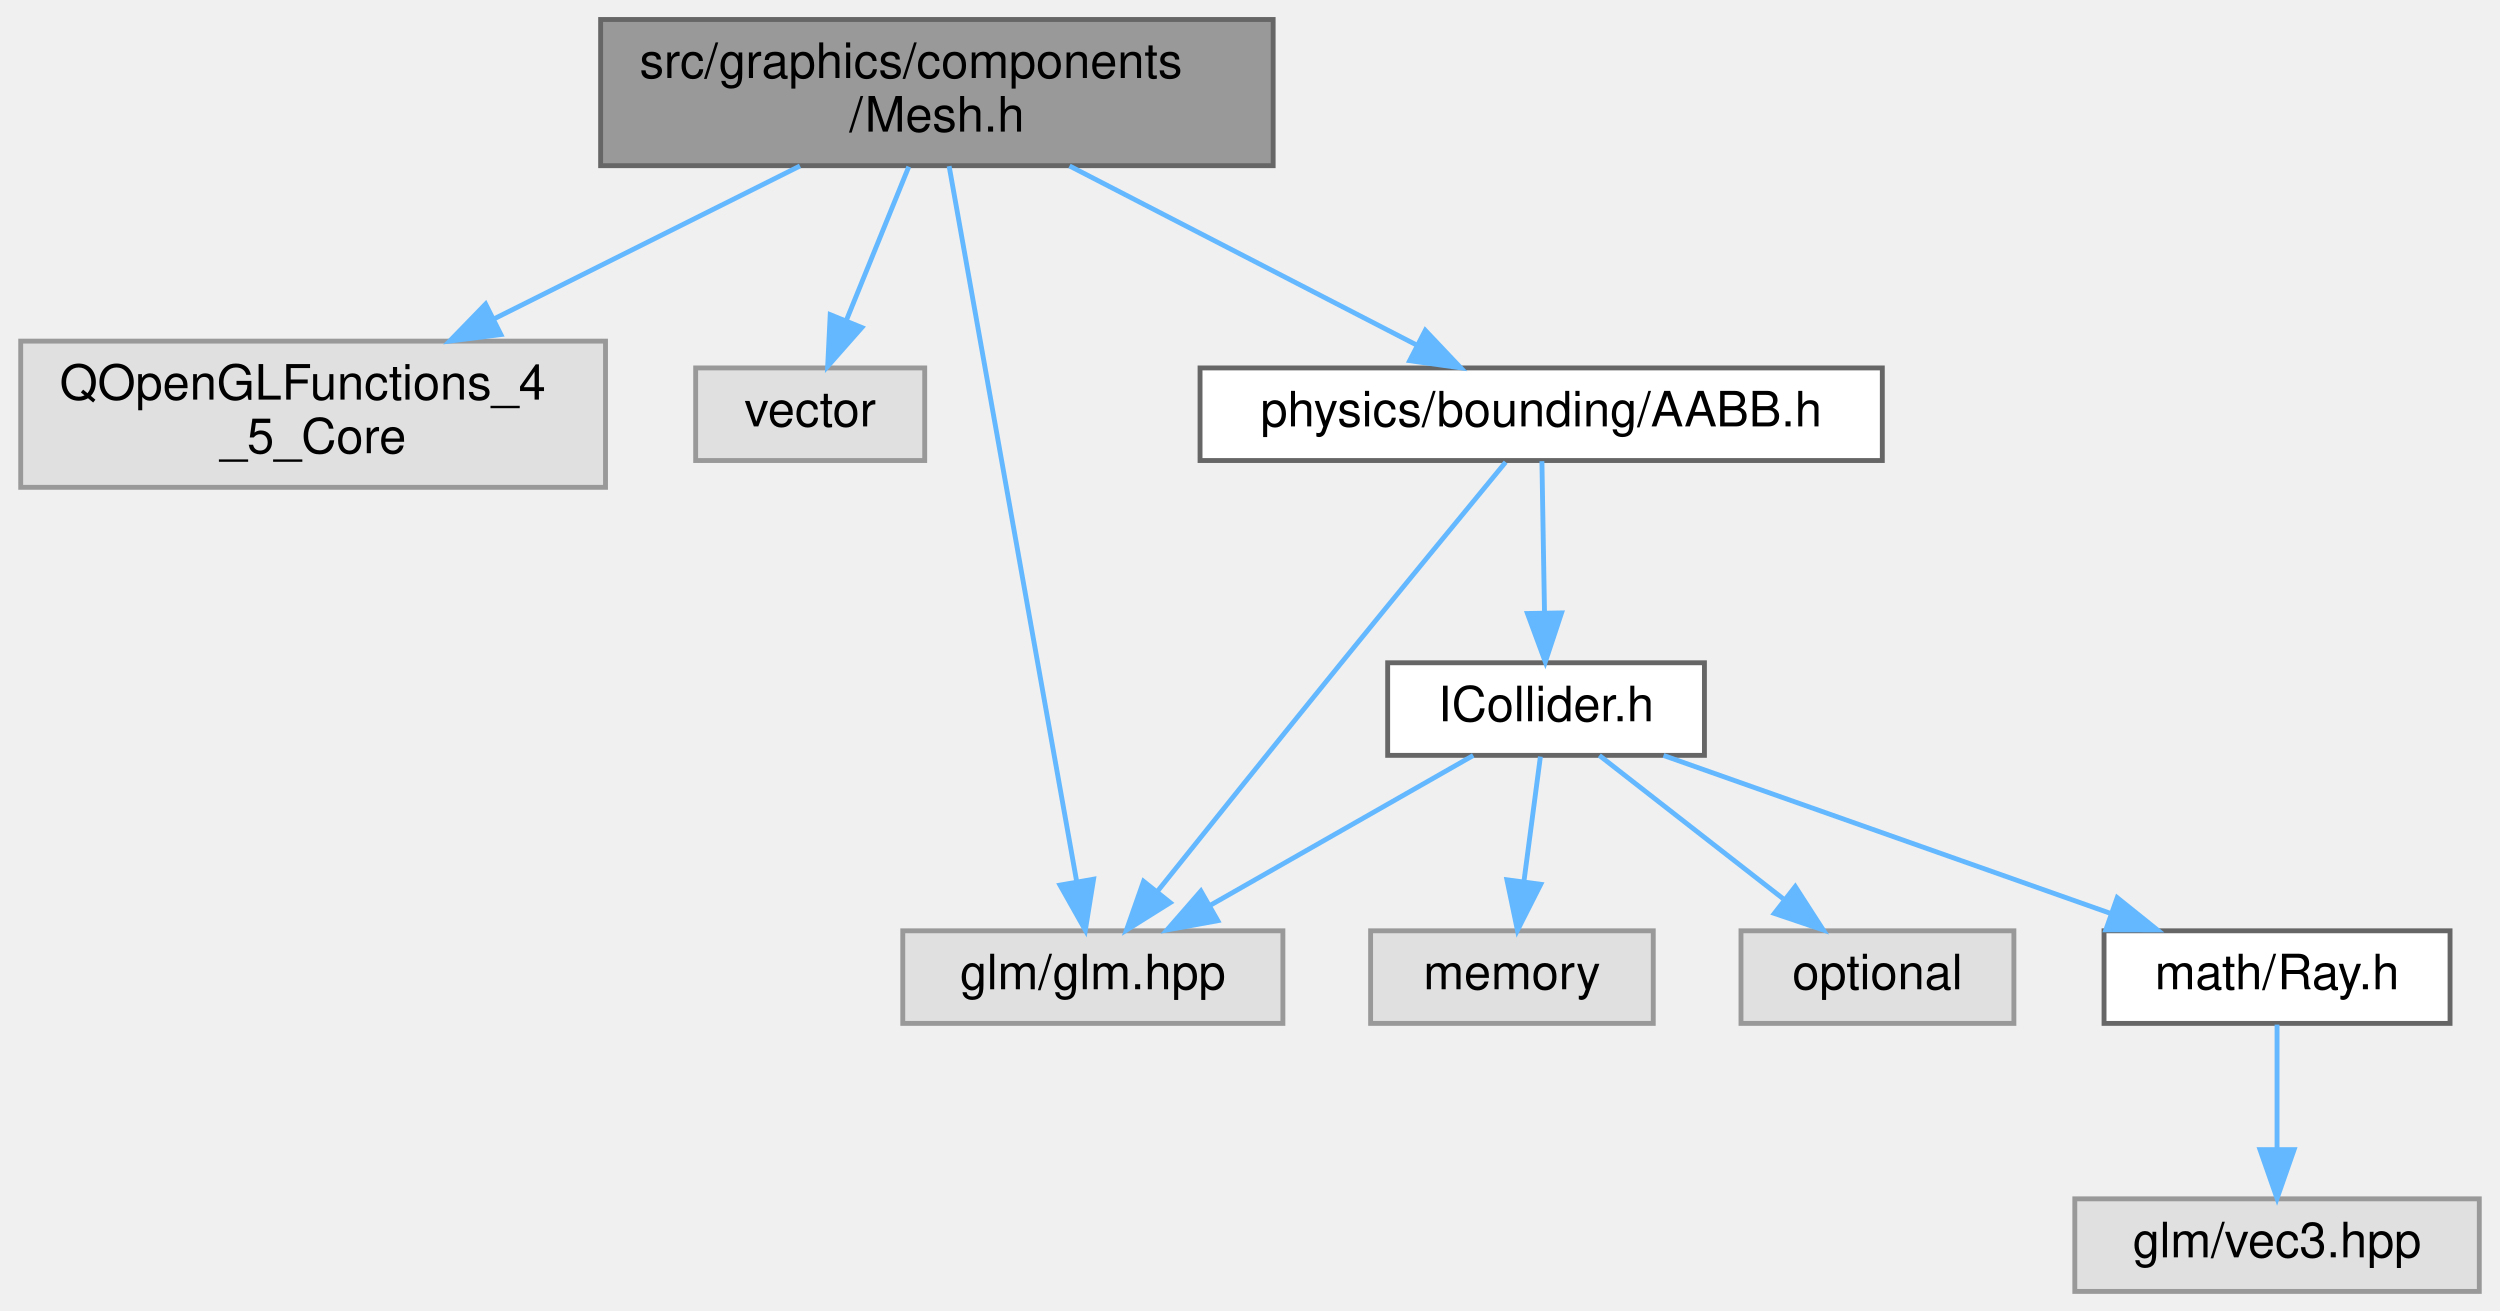
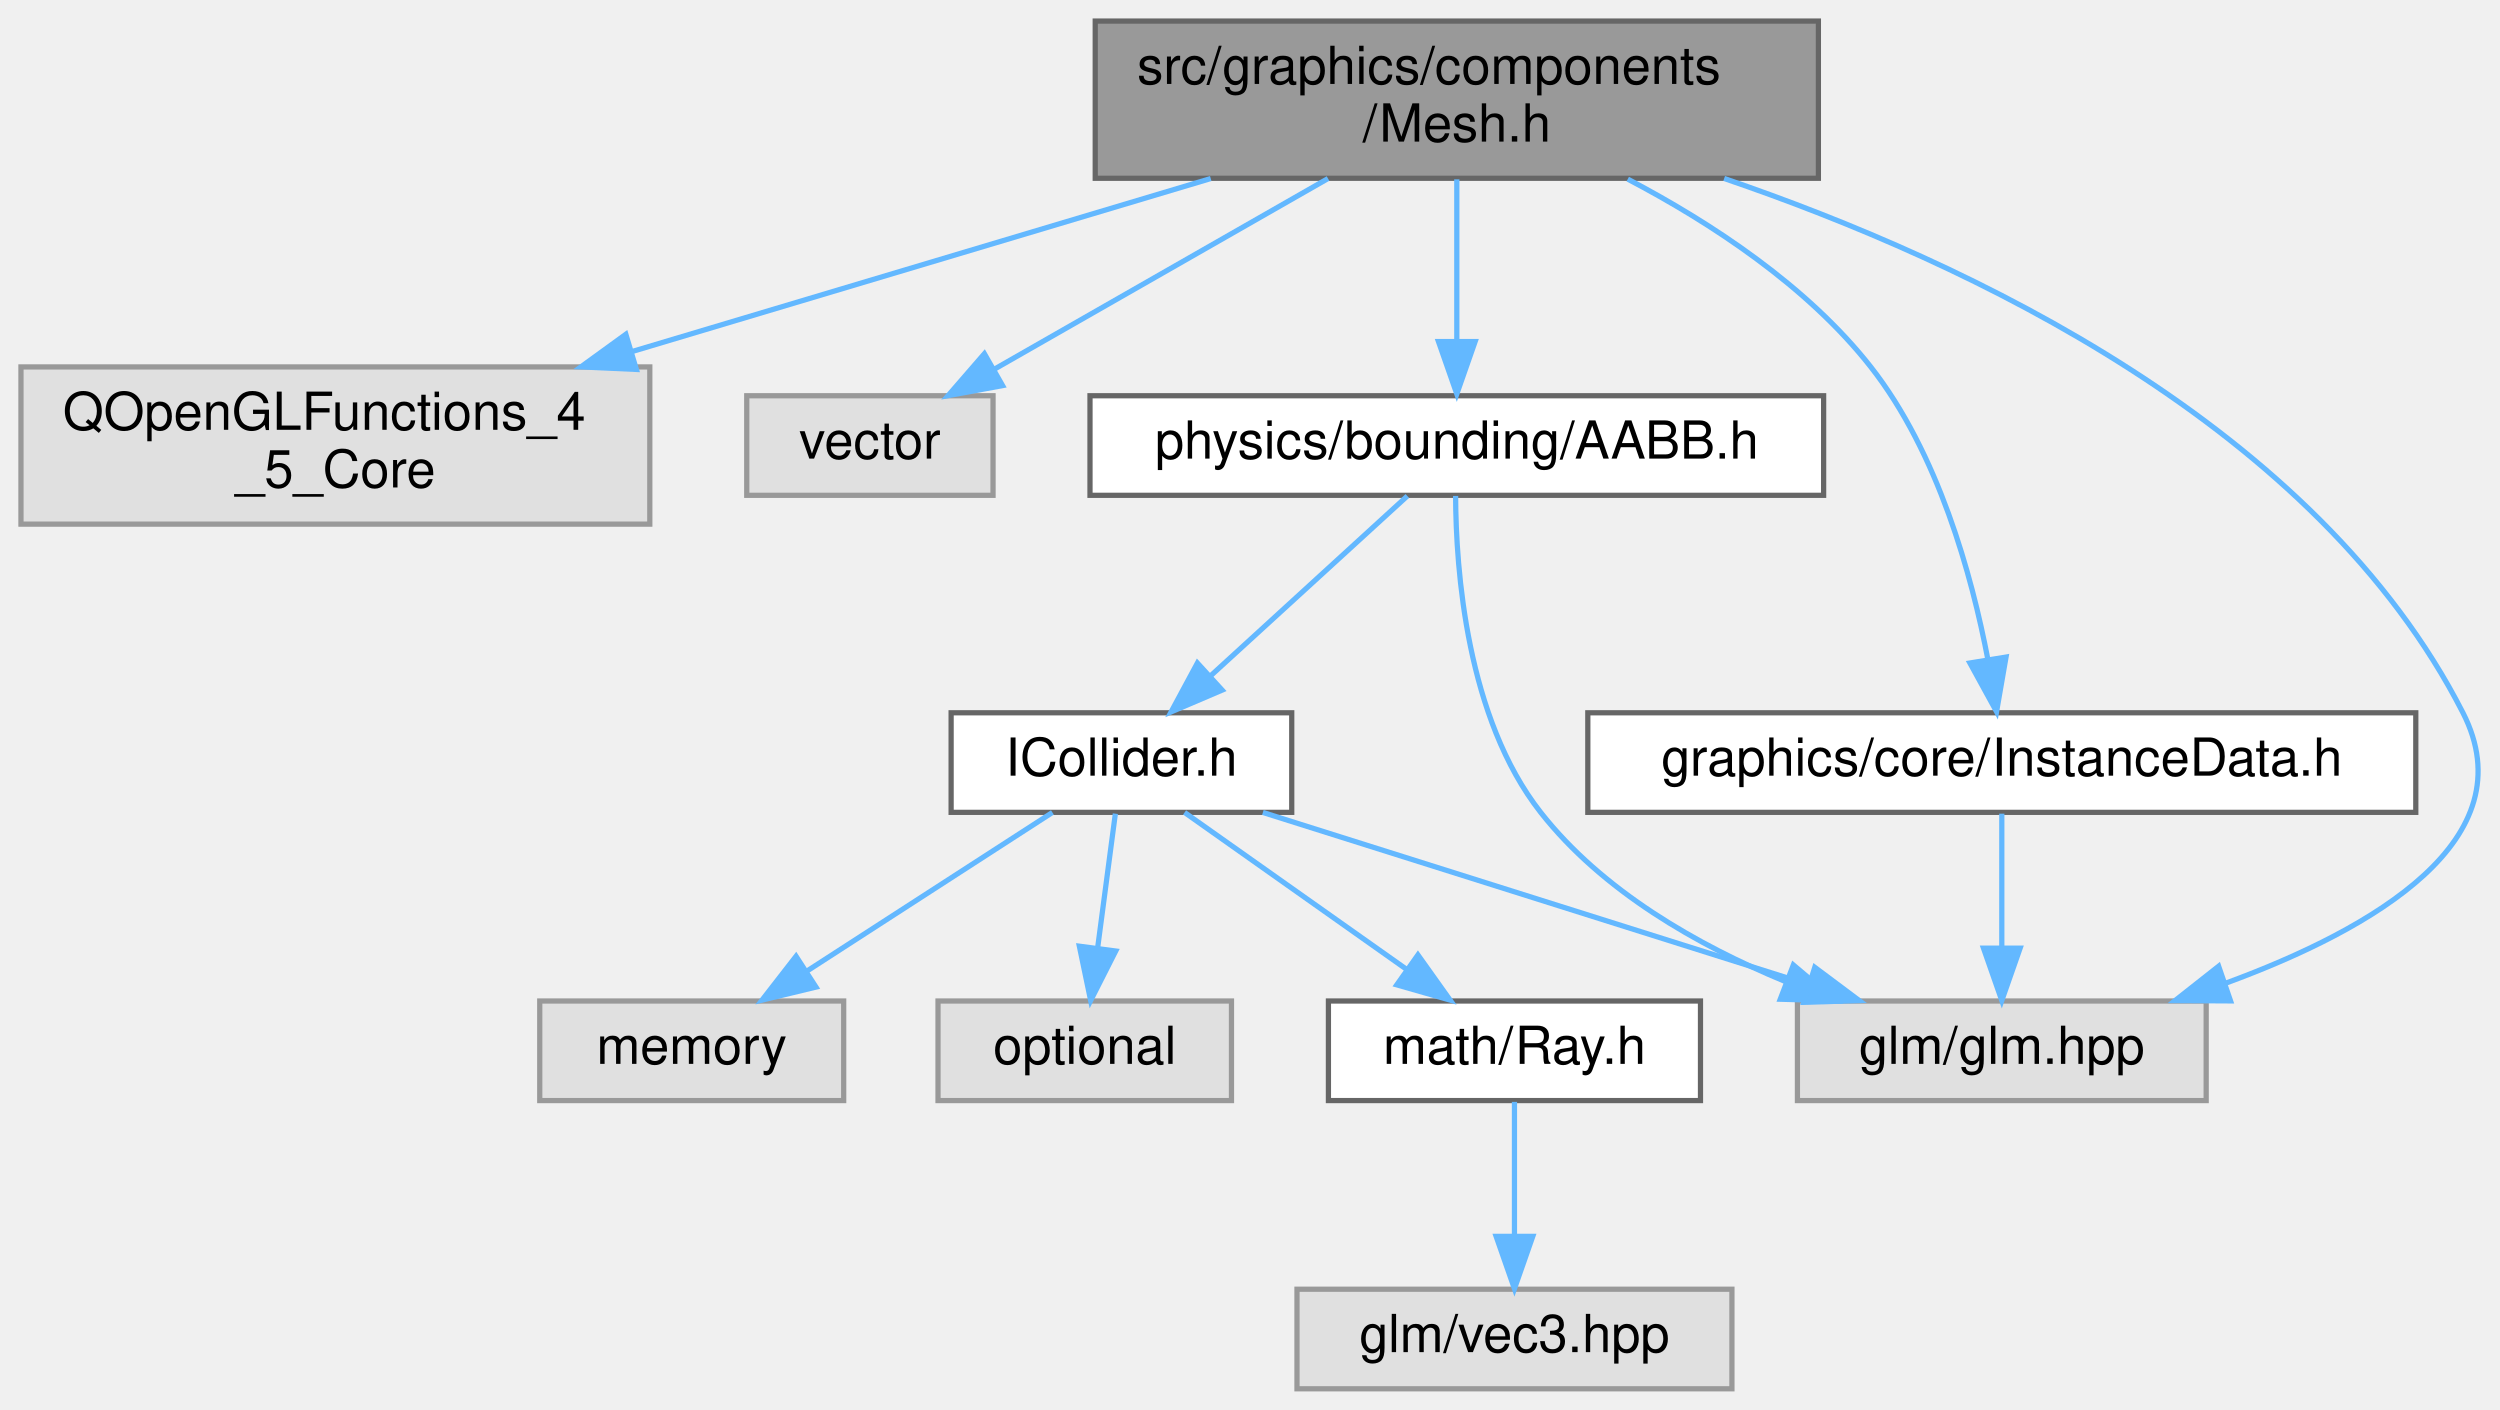
- <svg xmlns="http://www.w3.org/2000/svg" xmlns:xlink="http://www.w3.org/1999/xlink" width="513pt" height="269pt" viewBox="0.00 0.00 512.50 269.00">
+ <svg xmlns="http://www.w3.org/2000/svg" xmlns:xlink="http://www.w3.org/1999/xlink" width="477pt" height="269pt" viewBox="0.00 0.00 477.07 269.00">
  <g id="graph0" class="graph" transform="scale(1 1) rotate(0) translate(4 265)">
    <g id="Node000001" class="node">
      <g id="a_Node000001">
        <a xlink:title=" ">
-           <polygon fill="#999999" stroke="#666666" points="257,-261 119,-261 119,-231 257,-231 257,-261" />
-           <text text-anchor="start" x="127" y="-249" font-family="Helvetica,sans-Serif" font-size="10.00">src/graphics/components</text>
-           <text text-anchor="middle" x="188" y="-238" font-family="Helvetica,sans-Serif" font-size="10.00">/Mesh.h</text>
+           <polygon fill="#999999" stroke="#666666" points="343,-261 205,-261 205,-231 343,-231 343,-261" />
+           <text text-anchor="start" x="213" y="-249" font-family="Helvetica,sans-Serif" font-size="10.00">src/graphics/components</text>
+           <text text-anchor="middle" x="274" y="-238" font-family="Helvetica,sans-Serif" font-size="10.00">/Mesh.h</text>
        </a>
      </g>
    </g>
    <g id="Node000002" class="node">
      <g id="a_Node000002">
        <a xlink:title=" ">
          <polygon fill="#e0e0e0" stroke="#999999" points="120,-195 0,-195 0,-165 120,-165 120,-195" />
          <text text-anchor="start" x="8" y="-183" font-family="Helvetica,sans-Serif" font-size="10.00">QOpenGLFunctions_4</text>
          <text text-anchor="middle" x="60" y="-172" font-family="Helvetica,sans-Serif" font-size="10.00">_5_Core</text>
        </a>
      </g>
    </g>
    <g id="edge1_Node000001_Node000002" class="edge">
      <g id="a_edge1_Node000001_Node000002">
        <a xlink:title=" ">
-           <path fill="none" stroke="#63b8ff" d="M159.91,-230.95C141.49,-221.74 117.19,-209.6 97.17,-199.59" />
-           <polygon fill="#63b8ff" stroke="#63b8ff" points="98.53,-196.35 88.02,-195.01 95.4,-202.61 98.53,-196.35" />
+           <path fill="none" stroke="#63b8ff" d="M227.04,-230.95C194.56,-221.24 151.18,-208.27 116.76,-197.98" />
+           <polygon fill="#63b8ff" stroke="#63b8ff" points="117.44,-194.52 106.85,-195.01 115.43,-201.23 117.44,-194.52" />
        </a>
      </g>
    </g>
    <g id="Node000003" class="node">
      <g id="a_Node000003">
        <a xlink:title=" ">
          <polygon fill="#e0e0e0" stroke="#999999" points="185.5,-189.5 138.5,-189.5 138.5,-170.5 185.5,-170.5 185.5,-189.5" />
          <text text-anchor="middle" x="162" y="-177.5" font-family="Helvetica,sans-Serif" font-size="10.00">vector</text>
        </a>
      </g>
    </g>
    <g id="edge2_Node000001_Node000003" class="edge">
      <g id="a_edge2_Node000001_Node000003">
        <a xlink:title=" ">
-           <path fill="none" stroke="#63b8ff" d="M182.23,-230.8C178.45,-221.5 173.49,-209.27 169.42,-199.26" />
-           <polygon fill="#63b8ff" stroke="#63b8ff" points="172.6,-197.79 165.59,-189.84 166.11,-200.43 172.6,-197.79" />
+           <path fill="none" stroke="#63b8ff" d="M249.42,-230.95C230.47,-220.13 204.42,-205.24 185.7,-194.54" />
+           <polygon fill="#63b8ff" stroke="#63b8ff" points="187.32,-191.44 176.91,-189.52 183.85,-197.52 187.32,-191.44" />
        </a>
      </g>
    </g>
    <g id="Node000004" class="node">
      <g id="a_Node000004">
        <a xlink:title=" ">
-           <polygon fill="#e0e0e0" stroke="#999999" points="259,-74 181,-74 181,-55 259,-55 259,-74" />
-           <text text-anchor="middle" x="220" y="-62" font-family="Helvetica,sans-Serif" font-size="10.00">glm/glm.hpp</text>
+           <polygon fill="#e0e0e0" stroke="#999999" points="417,-74 339,-74 339,-55 417,-55 417,-74" />
+           <text text-anchor="middle" x="378" y="-62" font-family="Helvetica,sans-Serif" font-size="10.00">glm/glm.hpp</text>
        </a>
      </g>
    </g>
    <g id="edge3_Node000001_Node000004" class="edge">
      <g id="a_edge3_Node000001_Node000004">
        <a xlink:title=" ">
-           <path fill="none" stroke="#63b8ff" d="M190.51,-230.91C196.23,-198.85 210.22,-120.38 216.66,-84.26" />
-           <polygon fill="#63b8ff" stroke="#63b8ff" points="220.15,-84.59 218.46,-74.13 213.26,-83.37 220.15,-84.59" />
+           <path fill="none" stroke="#63b8ff" d="M325.02,-230.96C371.88,-214.96 438.13,-183.64 466,-129 478.33,-104.83 448.93,-87.76 420.86,-77.45" />
+           <polygon fill="#63b8ff" stroke="#63b8ff" points="421.65,-74.02 411.06,-74.08 419.38,-80.64 421.65,-74.02" />
        </a>
      </g>
    </g>
    <g id="Node000005" class="node">
      <g id="a_Node000005">
        <a xlink:href="AABB_8h.html" target="_top" xlink:title=" ">
-           <polygon fill="white" stroke="#666666" points="382,-189.5 242,-189.5 242,-170.5 382,-170.5 382,-189.5" />
-           <text text-anchor="middle" x="312" y="-177.5" font-family="Helvetica,sans-Serif" font-size="10.00">physics/bounding/AABB.h</text>
+           <polygon fill="white" stroke="#666666" points="344,-189.5 204,-189.5 204,-170.5 344,-170.5 344,-189.5" />
+           <text text-anchor="middle" x="274" y="-177.5" font-family="Helvetica,sans-Serif" font-size="10.00">physics/bounding/AABB.h</text>
        </a>
      </g>
    </g>
    <g id="edge4_Node000001_Node000005" class="edge">
      <g id="a_edge4_Node000001_Node000005">
        <a xlink:title=" ">
-           <path fill="none" stroke="#63b8ff" d="M215.21,-230.95C236.48,-219.98 265.82,-204.83 286.61,-194.11" />
-           <polygon fill="#63b8ff" stroke="#63b8ff" points="288.22,-197.21 295.5,-189.52 285.01,-190.99 288.22,-197.21" />
+           <path fill="none" stroke="#63b8ff" d="M274,-230.8C274,-221.7 274,-209.79 274,-199.9" />
+           <polygon fill="#63b8ff" stroke="#63b8ff" points="277.5,-199.84 274,-189.84 270.5,-199.84 277.5,-199.84" />
+         </a>
+       </g>
+     </g>
+     <g id="Node000011" class="node">
+       <g id="a_Node000011">
+         <a xlink:href="InstanceData_8h.html" target="_top" xlink:title=" ">
+           <polygon fill="white" stroke="#666666" points="457,-129 299,-129 299,-110 457,-110 457,-129" />
+           <text text-anchor="middle" x="378" y="-117" font-family="Helvetica,sans-Serif" font-size="10.00">graphics/core/InstanceData.h</text>
+         </a>
+       </g>
+     </g>
+     <g id="edge12_Node000001_Node000011" class="edge">
+       <g id="a_edge12_Node000001_Node000011">
+         <a xlink:title=" ">
+           <path fill="none" stroke="#63b8ff" d="M306.62,-230.84C322.57,-222.47 340.88,-210.45 353,-195 365.86,-178.6 372.28,-155.25 375.36,-139.08" />
+           <polygon fill="#63b8ff" stroke="#63b8ff" points="378.81,-139.64 377,-129.21 371.91,-138.5 378.81,-139.64" />
        </a>
      </g>
    </g>
    <g id="edge5_Node000005_Node000004" class="edge">
      <g id="a_edge5_Node000005_Node000004">
        <a xlink:title=" ">
-           <path fill="none" stroke="#63b8ff" d="M304.71,-170.17C296.5,-160.2 282.74,-143.47 271,-129 258.11,-113.12 243.51,-94.92 233.24,-82.08" />
-           <polygon fill="#63b8ff" stroke="#63b8ff" points="235.88,-79.78 226.9,-74.15 230.41,-84.15 235.88,-79.78" />
+           <path fill="none" stroke="#63b8ff" d="M273.77,-170.38C273.83,-156.27 275.88,-128 290,-110 301.75,-95.02 319.89,-84.66 336.66,-77.73" />
+           <polygon fill="#63b8ff" stroke="#63b8ff" points="338.22,-80.88 346.31,-74.04 335.72,-74.34 338.22,-80.88" />
        </a>
      </g>
    </g>
    <g id="Node000006" class="node">
      <g id="a_Node000006">
        <a xlink:href="ICollider_8h.html" target="_top" xlink:title="Abstract interface for collision detection shapes.">
-           <polygon fill="white" stroke="#666666" points="345.5,-129 280.5,-129 280.5,-110 345.5,-110 345.5,-129" />
-           <text text-anchor="middle" x="313" y="-117" font-family="Helvetica,sans-Serif" font-size="10.00">ICollider.h</text>
+           <polygon fill="white" stroke="#666666" points="242.5,-129 177.5,-129 177.5,-110 242.5,-110 242.5,-129" />
+           <text text-anchor="middle" x="210" y="-117" font-family="Helvetica,sans-Serif" font-size="10.00">ICollider.h</text>
        </a>
      </g>
    </g>
    <g id="edge6_Node000005_Node000006" class="edge">
      <g id="a_edge6_Node000005_Node000006">
        <a xlink:title=" ">
-           <path fill="none" stroke="#63b8ff" d="M312.15,-170.37C312.29,-162.25 312.5,-149.81 312.68,-139.39" />
-           <polygon fill="#63b8ff" stroke="#63b8ff" points="316.18,-139.23 312.85,-129.17 309.18,-139.11 316.18,-139.23" />
+           <path fill="none" stroke="#63b8ff" d="M264.56,-170.37C254.73,-161.38 239.11,-147.11 227.11,-136.14" />
+           <polygon fill="#63b8ff" stroke="#63b8ff" points="229.22,-133.33 219.48,-129.17 224.5,-138.5 229.22,-133.33" />
        </a>
      </g>
    </g>
    <g id="edge7_Node000006_Node000004" class="edge">
      <g id="a_edge7_Node000006_Node000004">
        <a xlink:title=" ">
-           <path fill="none" stroke="#63b8ff" d="M298.06,-109.98C283.5,-101.69 261.13,-88.94 244.07,-79.22" />
-           <polygon fill="#63b8ff" stroke="#63b8ff" points="245.64,-76.08 235.21,-74.17 242.17,-82.16 245.64,-76.08" />
+           <path fill="none" stroke="#63b8ff" d="M236.99,-109.98C265.2,-101.09 309.64,-87.07 341.08,-77.15" />
+           <polygon fill="#63b8ff" stroke="#63b8ff" points="342.31,-80.43 350.8,-74.08 340.21,-73.75 342.31,-80.43" />
        </a>
      </g>
    </g>
    <g id="Node000007" class="node">
      <g id="a_Node000007">
        <a xlink:title=" ">
-           <polygon fill="#e0e0e0" stroke="#999999" points="335,-74 277,-74 277,-55 335,-55 335,-74" />
-           <text text-anchor="middle" x="306" y="-62" font-family="Helvetica,sans-Serif" font-size="10.00">memory</text>
+           <polygon fill="#e0e0e0" stroke="#999999" points="157,-74 99,-74 99,-55 157,-55 157,-74" />
+           <text text-anchor="middle" x="128" y="-62" font-family="Helvetica,sans-Serif" font-size="10.00">memory</text>
        </a>
      </g>
    </g>
    <g id="edge8_Node000006_Node000007" class="edge">
      <g id="a_edge8_Node000006_Node000007">
        <a xlink:title=" ">
-           <path fill="none" stroke="#63b8ff" d="M311.84,-109.75C310.93,-102.8 309.61,-92.85 308.46,-84.13" />
-           <polygon fill="#63b8ff" stroke="#63b8ff" points="311.91,-83.54 307.13,-74.09 304.97,-84.46 311.91,-83.54" />
+           <path fill="none" stroke="#63b8ff" d="M196.83,-109.98C184.23,-101.84 165,-89.41 150.06,-79.76" />
+           <polygon fill="#63b8ff" stroke="#63b8ff" points="151.71,-76.66 141.41,-74.17 147.91,-82.54 151.71,-76.66" />
        </a>
      </g>
    </g>
    <g id="Node000008" class="node">
      <g id="a_Node000008">
        <a xlink:title=" ">
-           <polygon fill="#e0e0e0" stroke="#999999" points="409,-74 353,-74 353,-55 409,-55 409,-74" />
-           <text text-anchor="middle" x="381" y="-62" font-family="Helvetica,sans-Serif" font-size="10.00">optional</text>
+           <polygon fill="#e0e0e0" stroke="#999999" points="231,-74 175,-74 175,-55 231,-55 231,-74" />
+           <text text-anchor="middle" x="203" y="-62" font-family="Helvetica,sans-Serif" font-size="10.00">optional</text>
        </a>
      </g>
    </g>
    <g id="edge9_Node000006_Node000008" class="edge">
      <g id="a_edge9_Node000006_Node000008">
        <a xlink:title=" ">
-           <path fill="none" stroke="#63b8ff" d="M323.93,-109.98C334.08,-102.07 349.42,-90.11 361.65,-80.58" />
-           <polygon fill="#63b8ff" stroke="#63b8ff" points="364.14,-83.08 369.88,-74.17 359.84,-77.56 364.14,-83.08" />
+           <path fill="none" stroke="#63b8ff" d="M208.84,-109.75C207.93,-102.8 206.61,-92.85 205.46,-84.13" />
+           <polygon fill="#63b8ff" stroke="#63b8ff" points="208.91,-83.54 204.13,-74.09 201.97,-84.46 208.91,-83.54" />
        </a>
      </g>
    </g>
    <g id="Node000009" class="node">
      <g id="a_Node000009">
        <a xlink:href="Ray_8h.html" target="_top" xlink:title=" ">
-           <polygon fill="white" stroke="#666666" points="498.5,-74 427.5,-74 427.5,-55 498.5,-55 498.5,-74" />
-           <text text-anchor="middle" x="463" y="-62" font-family="Helvetica,sans-Serif" font-size="10.00">math/Ray.h</text>
+           <polygon fill="white" stroke="#666666" points="320.5,-74 249.5,-74 249.5,-55 320.5,-55 320.5,-74" />
+           <text text-anchor="middle" x="285" y="-62" font-family="Helvetica,sans-Serif" font-size="10.00">math/Ray.h</text>
        </a>
      </g>
    </g>
    <g id="edge10_Node000006_Node000009" class="edge">
      <g id="a_edge10_Node000006_Node000009">
        <a xlink:title=" ">
-           <path fill="none" stroke="#63b8ff" d="M337.1,-109.98C361.88,-101.23 400.7,-87.51 428.69,-77.62" />
-           <polygon fill="#63b8ff" stroke="#63b8ff" points="430.2,-80.8 438.46,-74.17 427.87,-74.2 430.2,-80.8" />
+           <path fill="none" stroke="#63b8ff" d="M222.05,-109.98C233.46,-101.92 250.83,-89.65 264.43,-80.03" />
+           <polygon fill="#63b8ff" stroke="#63b8ff" points="266.58,-82.8 272.73,-74.17 262.54,-77.08 266.58,-82.8" />
        </a>
      </g>
    </g>
    <g id="Node000010" class="node">
      <g id="a_Node000010">
        <a xlink:title=" ">
-           <polygon fill="#e0e0e0" stroke="#999999" points="504.5,-19 421.5,-19 421.5,0 504.5,0 504.5,-19" />
-           <text text-anchor="middle" x="463" y="-7" font-family="Helvetica,sans-Serif" font-size="10.00">glm/vec3.hpp</text>
+           <polygon fill="#e0e0e0" stroke="#999999" points="326.5,-19 243.5,-19 243.5,0 326.5,0 326.5,-19" />
+           <text text-anchor="middle" x="285" y="-7" font-family="Helvetica,sans-Serif" font-size="10.00">glm/vec3.hpp</text>
        </a>
      </g>
    </g>
    <g id="edge11_Node000009_Node000010" class="edge">
      <g id="a_edge11_Node000009_Node000010">
        <a xlink:title=" ">
-           <path fill="none" stroke="#63b8ff" d="M463,-54.75C463,-47.8 463,-37.85 463,-29.13" />
-           <polygon fill="#63b8ff" stroke="#63b8ff" points="466.5,-29.09 463,-19.09 459.5,-29.09 466.5,-29.09" />
+           <path fill="none" stroke="#63b8ff" d="M285,-54.75C285,-47.8 285,-37.85 285,-29.13" />
+           <polygon fill="#63b8ff" stroke="#63b8ff" points="288.5,-29.09 285,-19.09 281.5,-29.09 288.5,-29.09" />
+         </a>
+       </g>
+     </g>
+     <g id="edge13_Node000011_Node000004" class="edge">
+       <g id="a_edge13_Node000011_Node000004">
+         <a xlink:title=" ">
+           <path fill="none" stroke="#63b8ff" d="M378,-109.75C378,-102.8 378,-92.85 378,-84.13" />
+           <polygon fill="#63b8ff" stroke="#63b8ff" points="381.5,-84.09 378,-74.09 374.5,-84.09 381.5,-84.09" />
        </a>
      </g>
    </g>
  </g>
</svg>
